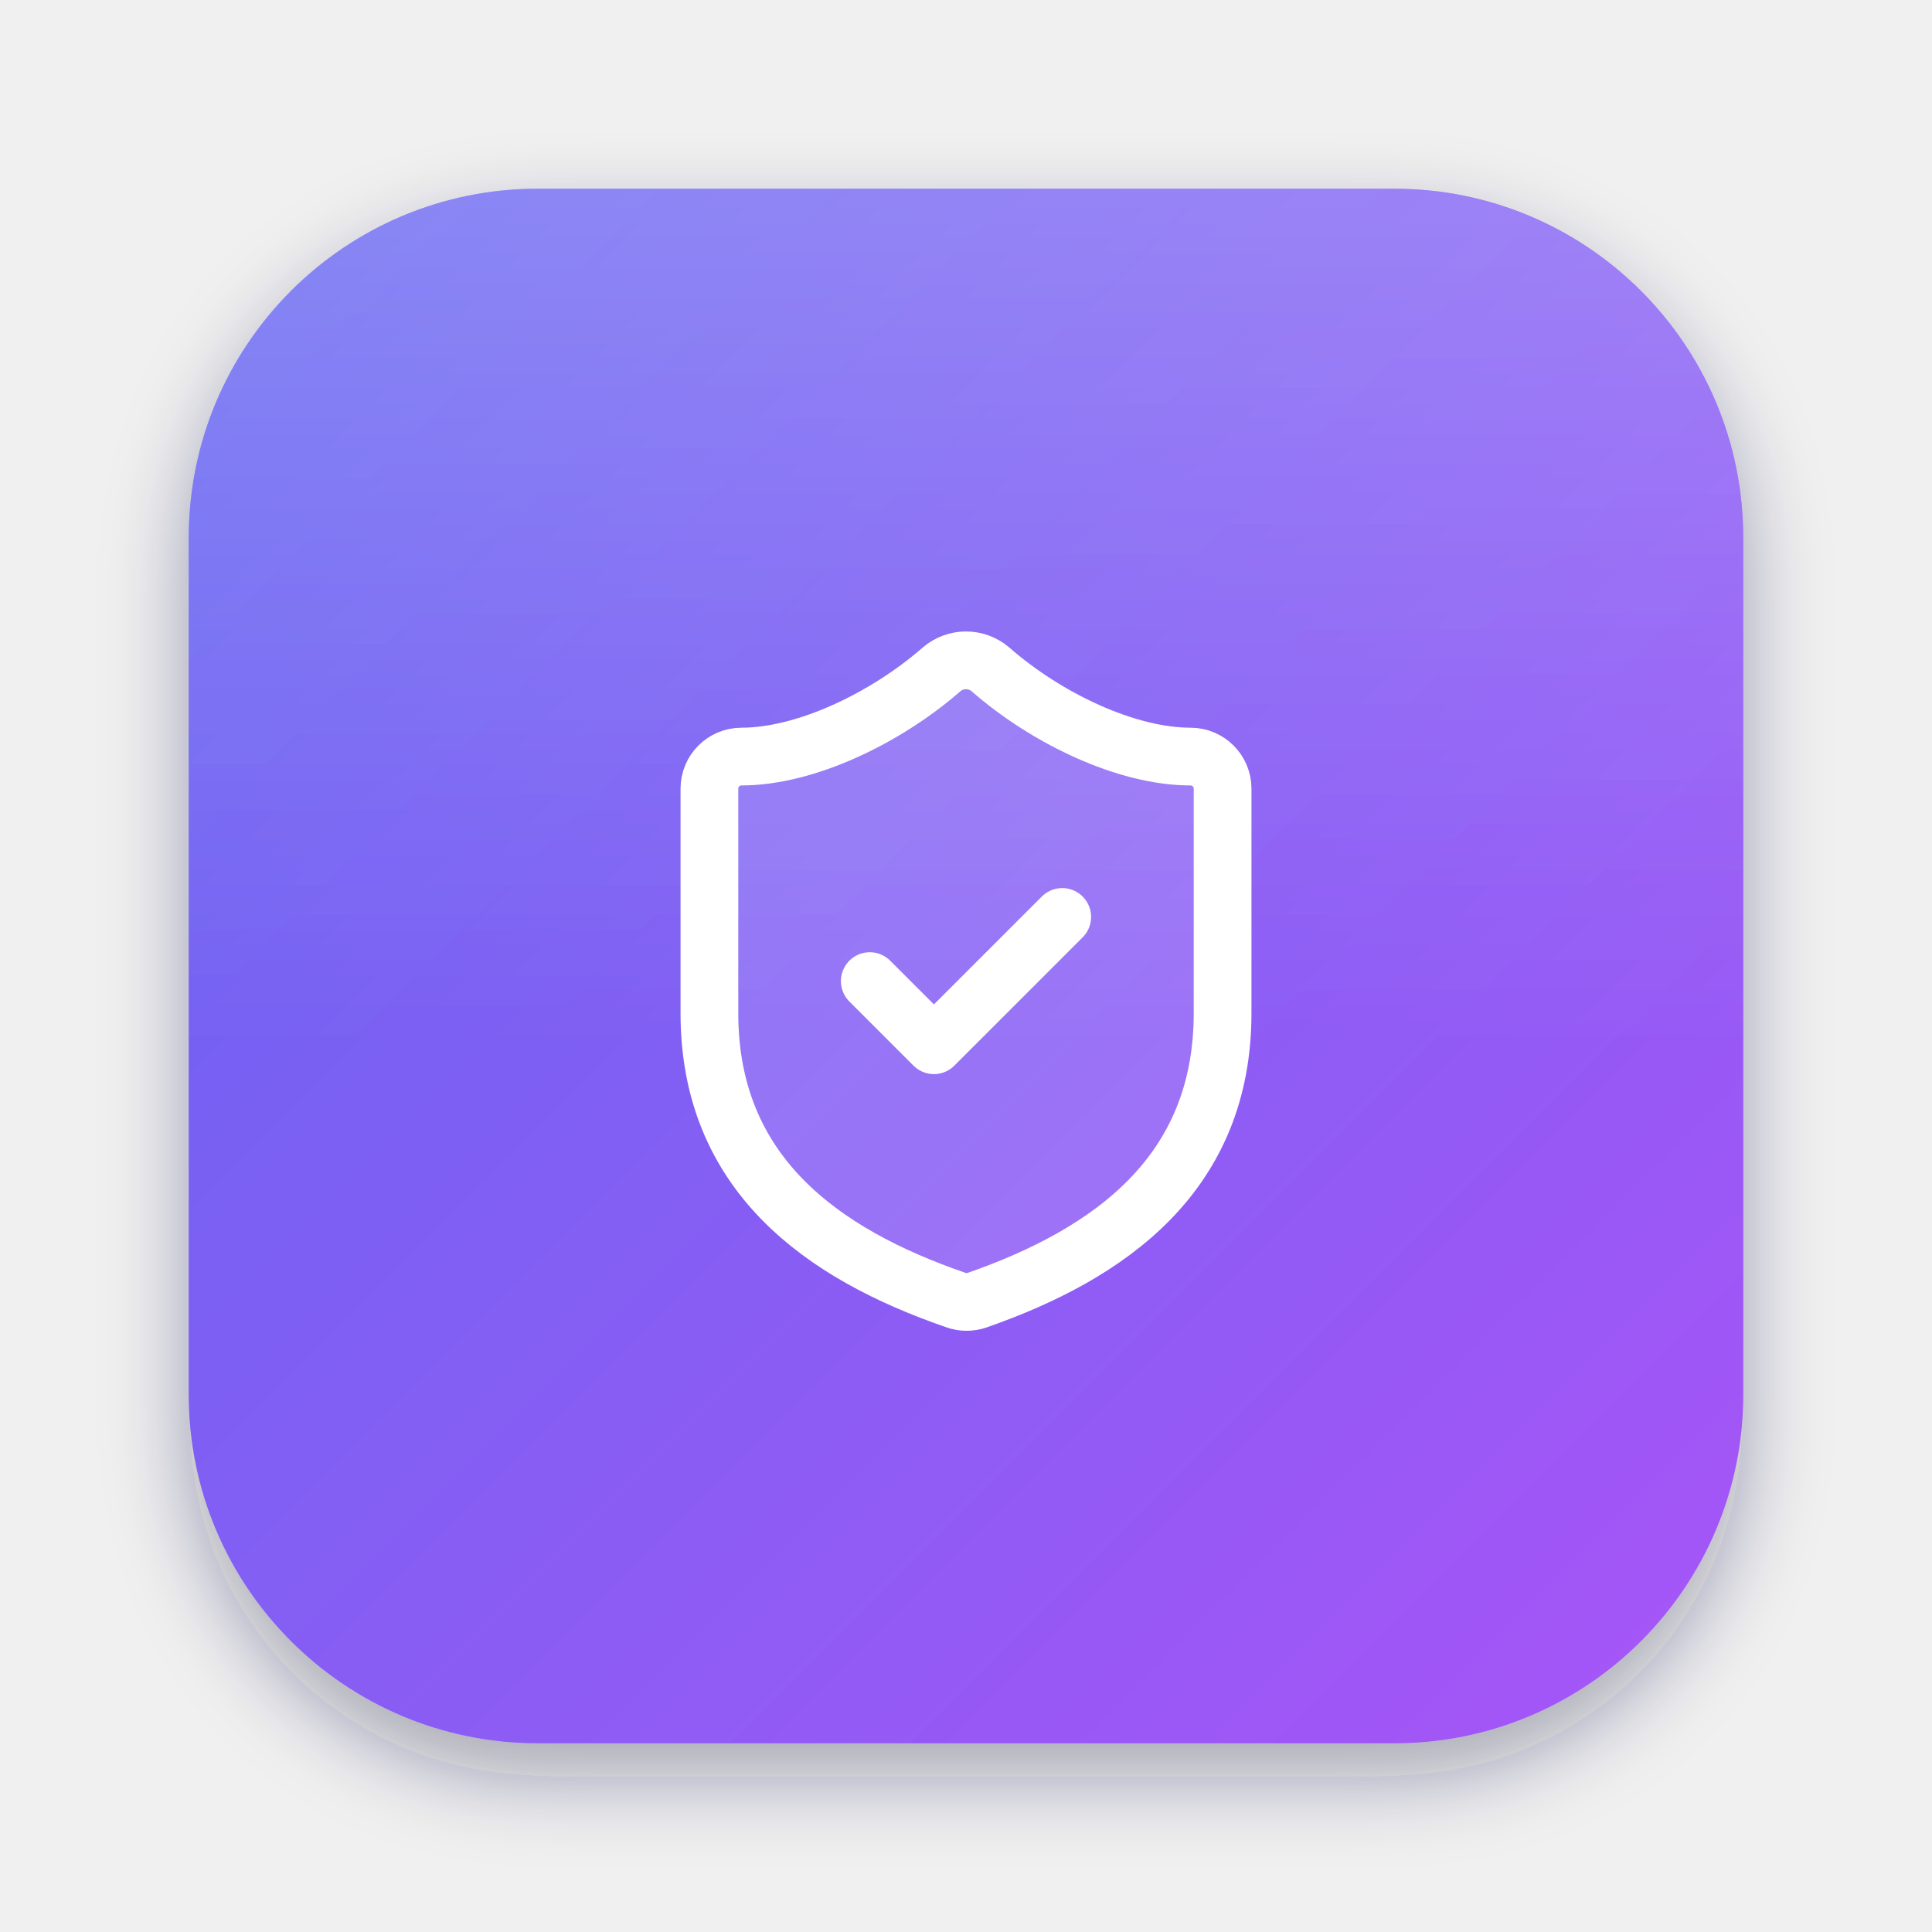
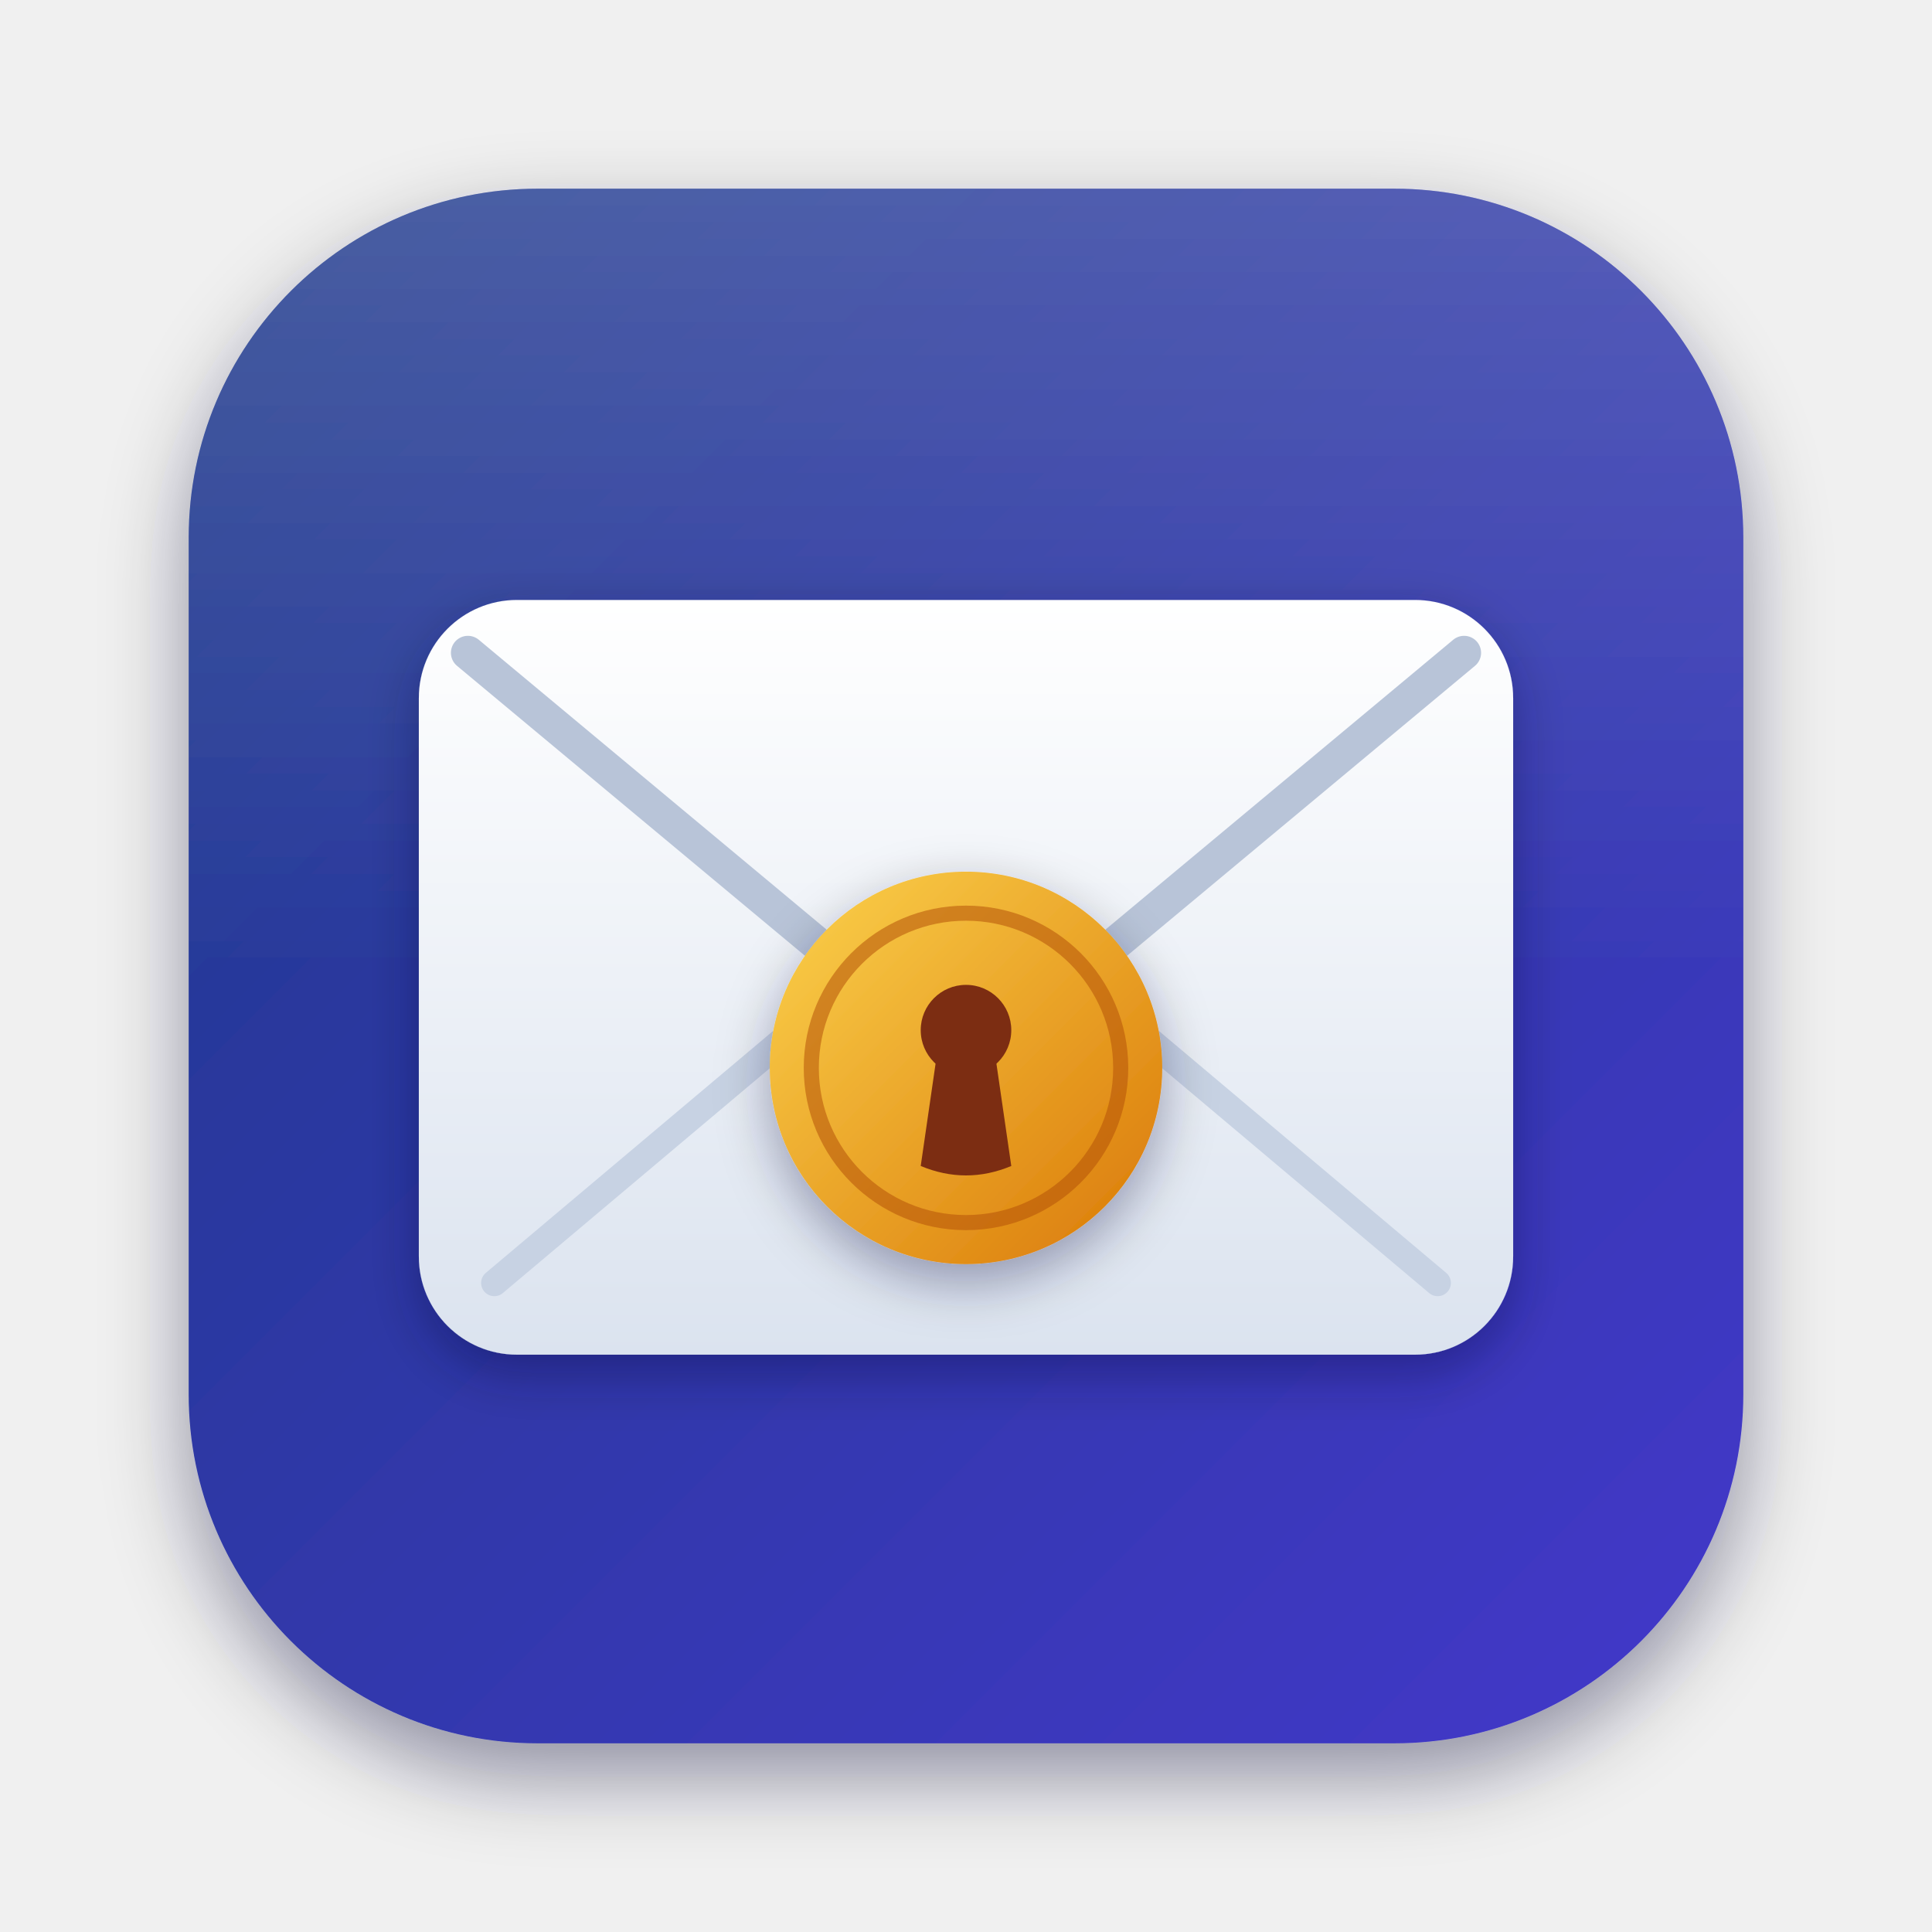
<svg xmlns="http://www.w3.org/2000/svg" width="1024" height="1024" viewBox="0 0 1024 1024">
  <defs>
    <linearGradient id="bg" x1="0" y1="0" x2="1" y2="1">
-       <stop offset="0" stop-color="#6366f1" />
-       <stop offset="1" stop-color="#a855f7" />
+       <stop offset="0" stop-color="#1e3a8a" />
+       <stop offset="1" stop-color="#4338ca" />
    </linearGradient>
    <linearGradient id="shine" x1="0" y1="0" x2="0" y2="1">
-       <stop offset="0" stop-color="#ffffff" stop-opacity=".22" />
-       <stop offset=".55" stop-color="#ffffff" stop-opacity="0" />
+       <stop offset="0" stop-color="#fff" stop-opacity=".18" />
+       <stop offset=".5" stop-color="#fff" stop-opacity="0" />
+     </linearGradient>
+     <linearGradient id="paper" x1="0" y1="0" x2="0" y2="1">
+       <stop offset="0" stop-color="#ffffff" />
+       <stop offset="1" stop-color="#dbe3ef" />
+     </linearGradient>
+     <linearGradient id="seal" x1="0" y1="0" x2="1" y2="1">
+       <stop offset="0" stop-color="#fcd34d" />
+       <stop offset="1" stop-color="#d97706" />
    </linearGradient>
    <filter id="shadow" x="-20%" y="-20%" width="140%" height="140%">
-       <feDropShadow dx="0" dy="18" stdDeviation="22" flood-color="#1e1b4b" flood-opacity=".35" />
+       <feDropShadow dx="0" dy="18" stdDeviation="22" flood-color="#0b1033" flood-opacity=".4" />
+     </filter>
+     <filter id="soft" x="-20%" y="-20%" width="140%" height="140%">
+       <feDropShadow dx="0" dy="10" stdDeviation="14" flood-color="#0b1033" flood-opacity=".35" />
    </filter>
  </defs>
  <g filter="url(#shadow)">
    <rect x="100" y="100" width="824" height="824" rx="185" fill="url(#bg)" />
    <rect x="100" y="100" width="824" height="824" rx="185" fill="url(#shine)" />
  </g>
-   <g transform="translate(512 520) scale(17) translate(-12 -12)" fill="none" stroke="#fff" stroke-width="1.8" stroke-linecap="round" stroke-linejoin="round">
-     <path d="M20 13c0 5-3.5 7.5-7.66 8.95a1 1 0 0 1-.67-.01C7.5 20.5 4 18 4 13V6a1 1 0 0 1 1-1c2 0 4.5-1.2 6.24-2.72a1.17 1.17 0 0 1 1.52 0C14.51 3.81 17 5 19 5a1 1 0 0 1 1 1z" fill="#ffffff" fill-opacity=".14" />
-     <path d="m9 12 2 2 4-4" />
+   <g filter="url(#soft)">
+     <rect x="222" y="318" width="580" height="400" rx="52" fill="url(#paper)" />
  </g>
+   <path d="M262 680 L452 520 M762 680 L572 520" stroke="#c7d2e3" stroke-width="14" stroke-linecap="round" fill="none" />
+   <path d="M248 346 L512 566 L776 346" stroke="#b8c4d8" stroke-width="18" stroke-linecap="round" stroke-linejoin="round" fill="none" />
+   <g filter="url(#soft)">
+     <circle cx="512" cy="566" r="104" fill="url(#seal)" />
+   </g>
+   <circle cx="512" cy="566" r="82" fill="none" stroke="#b45309" stroke-opacity=".55" stroke-width="8" />
+   <circle cx="512" cy="546" r="24" fill="#7c2d12" />
+   <path d="M497 556 L527 556 L536 618 Q512 628 488 618 Z" fill="#7c2d12" />
</svg>
